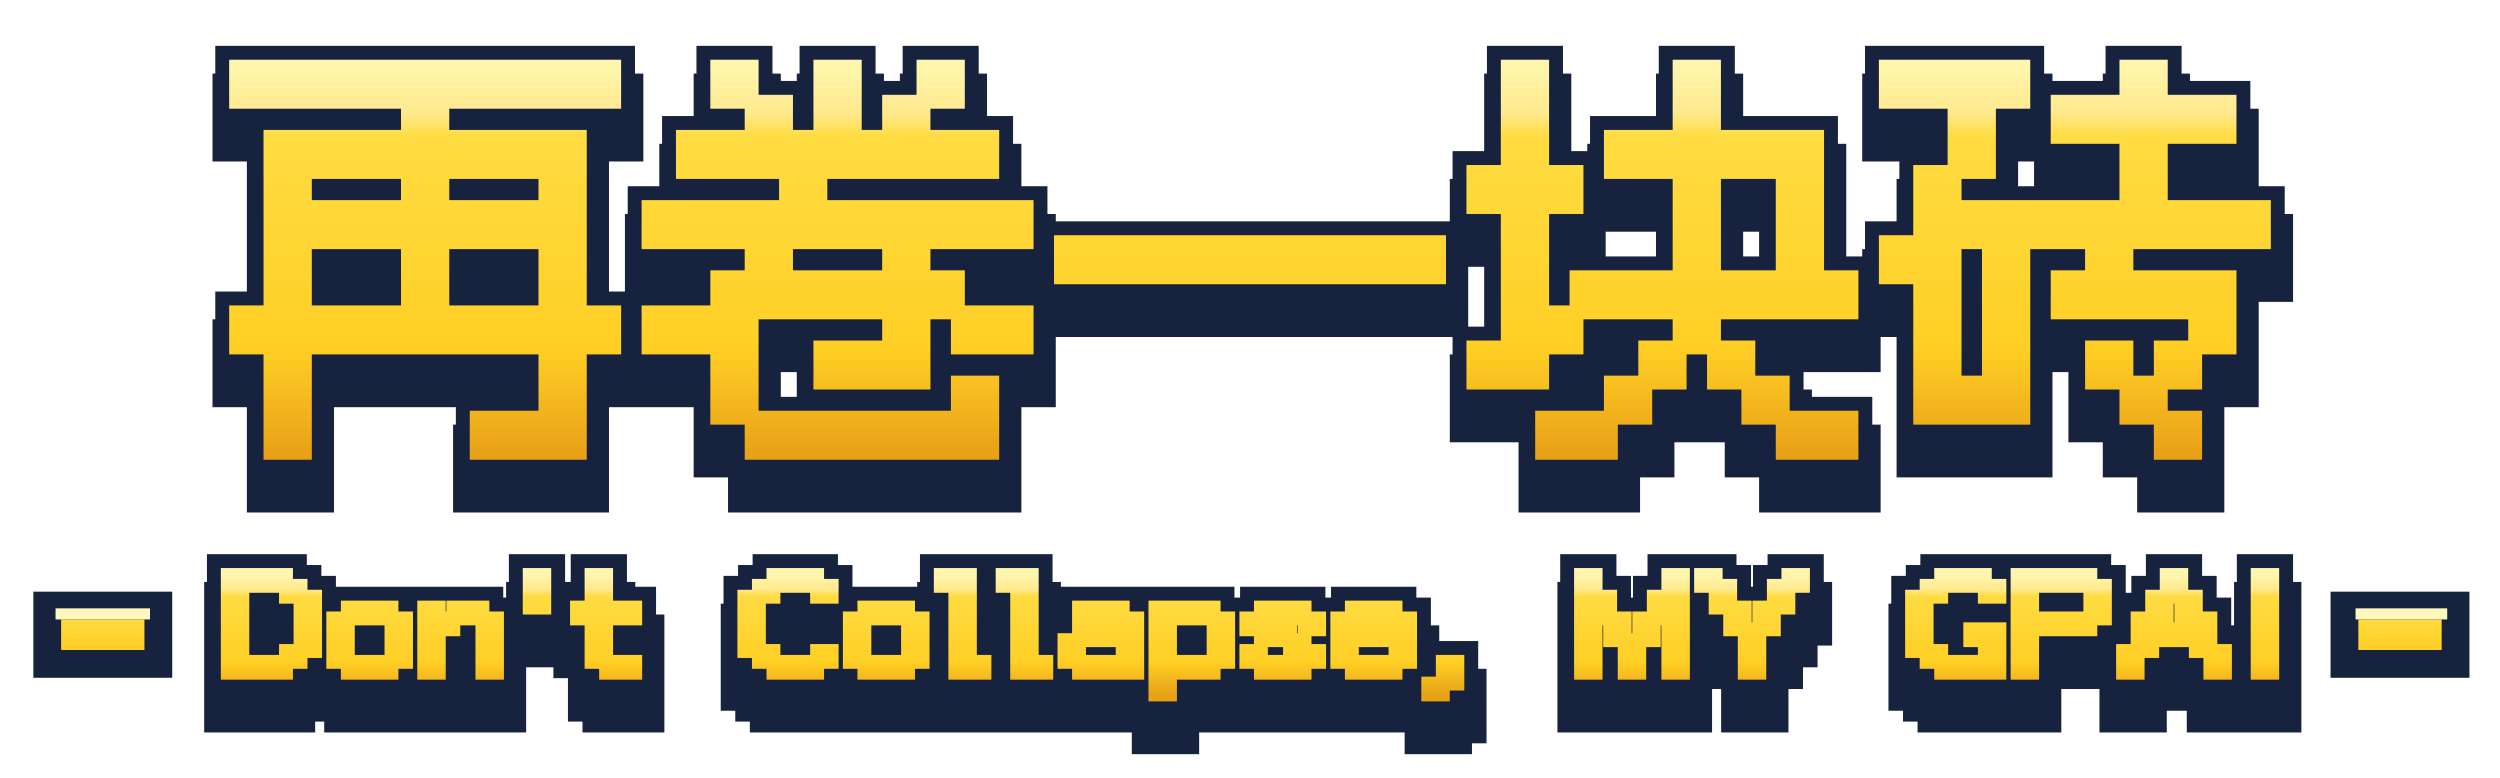
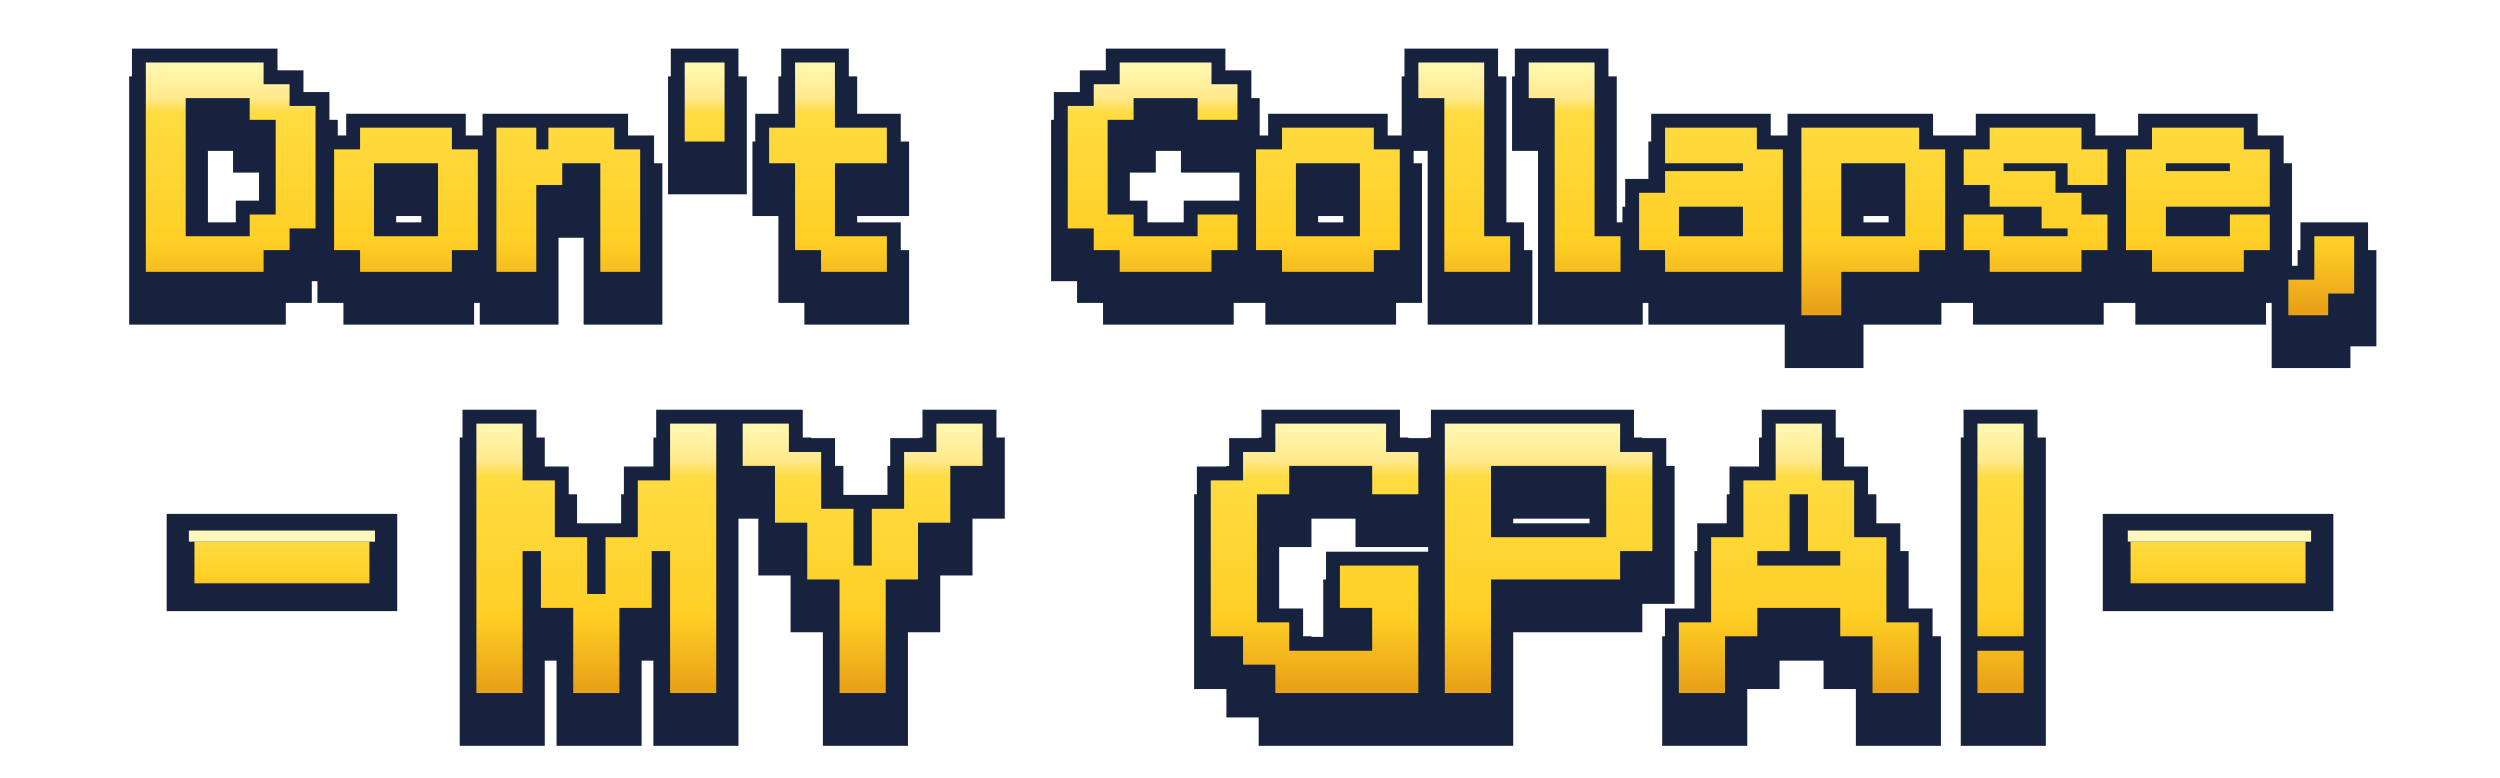
<svg xmlns="http://www.w3.org/2000/svg" width="900" height="280" viewBox="0 0 900 280">
  <defs>
    <linearGradient id="gold" x1="0" x2="0" y1="0" y2="1">
      <stop stop-color="#fff6ad" />
      <stop offset=".12" stop-color="#ffe98d" />
      <stop offset=".18" stop-color="#ffdc42" />
      <stop offset=".73" stop-color="#ffcf25" />
      <stop offset="1" stop-color="#e9a218" />
    </linearGradient>
-     <path id="cn" d="M85.0 24.0H221.102V36.636H159.237V49.273H208.729V112.455H221.102V125.091H208.729V163.0H171.61V150.364H196.356V125.091H109.746V163.0H97.373V125.091H85.0V112.455H97.373V49.273H146.864V36.636H85.0ZM109.746 61.909V74.545H146.864V61.909ZM159.237 61.909V74.545H196.356V61.909ZM109.746 87.182V112.455H146.864V87.182ZM159.237 87.182V112.455H196.356V87.182Z M258.22 24.0H270.593V36.636H258.22ZM295.339 24.0H307.712V49.273H320.085V36.636H332.458V49.273H357.203V61.909H295.339V74.545H369.576V87.182H332.458V99.818H344.831V112.455H332.458V137.727H295.339V125.091H320.085V112.455H270.593V150.364H258.22V125.091H233.475V112.455H258.22V99.818H270.593V87.182H233.475V74.545H282.966V61.909H245.847V49.273H270.593V36.636H282.966V49.273H295.339ZM332.458 24.0H344.831V36.636H332.458ZM282.966 87.182V99.818H320.085V87.182ZM344.831 112.455H369.576V125.091H344.831ZM344.831 137.727H357.203V163.0H270.593V150.364H344.831Z M381.949 87.182H518.051V99.818H381.949Z M542.797 24.0H555.169V61.909H567.542V74.545H555.169V112.455H567.542V125.091H555.169V137.727H530.424V125.091H542.797V74.545H530.424V61.909H542.797ZM604.661 24.0H617.034V49.273H654.153V99.818H666.525V112.455H617.034V125.091H604.661V112.455H567.542V99.818H604.661V61.909H579.915V49.273H604.661ZM617.034 61.909V99.818H641.78V61.909ZM592.288 125.091H604.661V137.727H592.288ZM617.034 125.091H629.407V137.727H617.034ZM579.915 137.727H592.288V150.364H579.915ZM629.407 137.727H641.78V150.364H629.407ZM555.169 150.364H579.915V163.0H555.169ZM641.78 150.364H666.525V163.0H641.78Z M678.898 24.0H728.39V36.636H716.017V61.909H703.644V36.636H678.898ZM765.508 24.0H777.881V36.636H802.627V49.273H777.881V74.545H815.0V87.182H765.508V99.818H802.627V125.091H790.254V112.455H740.763V99.818H753.136V87.182H728.39V150.364H691.271V99.818H678.898V87.182H691.271V61.909H703.644V74.545H765.508V49.273H740.763V36.636H765.508ZM716.017 87.182H703.644V137.727H716.017ZM753.136 125.091H765.508V137.727H753.136ZM777.881 125.091H790.254V137.727H777.881ZM765.508 137.727H777.881V150.364H765.508ZM777.881 150.364H790.254V163.0H777.881Z" />
-     <path id="en" d="M82.0 207.0H102.954V210.909H87.238V238.273H102.954V242.182H82.0ZM102.954 210.909H108.192V214.818H102.954ZM108.192 214.818H113.431V234.364H108.192ZM102.954 234.364H108.192V238.273H102.954Z M125.217 218.727H140.932V222.636H125.217ZM119.979 222.636H125.217V238.273H119.979ZM140.932 222.636H146.171V238.273H140.932ZM125.217 238.273H140.932V242.182H125.217Z M152.719 218.727H157.957V222.636H163.196V226.545H157.957V242.182H152.719ZM163.196 218.727H173.673V222.636H163.196ZM173.673 222.636H178.911V242.182H173.673Z M190.698 207.0H195.936V218.727H190.698Z M212.961 207.0H218.199V218.727H228.676V222.636H218.199V238.273H212.961V222.636H207.722V218.727H212.961ZM218.199 238.273H228.676V242.182H218.199Z  M278.441 207.0H294.157V210.909H278.441ZM273.203 210.909H278.441V214.818H273.203ZM294.157 210.909H299.395V214.818H294.157ZM267.964 214.818H273.203V234.364H267.964ZM273.203 234.364H278.441V238.273H273.203ZM294.157 234.364H299.395V238.273H294.157ZM278.441 238.273H294.157V242.182H278.441Z M311.181 218.727H326.897V222.636H311.181ZM305.943 222.636H311.181V238.273H305.943ZM326.897 222.636H332.135V238.273H326.897ZM311.181 238.273H326.897V242.182H311.181Z M338.683 207.0H349.16V238.273H354.399V242.182H343.922V210.909H338.683Z M360.947 207.0H371.423V238.273H376.662V242.182H366.185V210.909H360.947Z M388.448 218.727H404.164V222.636H388.448ZM404.164 222.636H409.402V242.182H388.448V238.273H404.164V230.455H388.448V226.545H404.164ZM383.21 230.455H388.448V238.273H383.21Z M415.95 218.727H436.904V222.636H421.189V238.273H436.904V242.182H421.189V250.0H415.95ZM436.904 222.636H442.142V238.273H436.904Z M453.929 218.727H469.644V222.636H453.929ZM448.69 222.636H453.929V226.545H448.69ZM469.644 222.636H474.883V226.545H469.644ZM453.929 226.545H464.406V230.455H453.929ZM464.406 230.455H469.644V234.364H464.406ZM448.69 234.364H453.929V238.273H448.69ZM469.644 234.364H474.883V238.273H469.644ZM453.929 238.273H469.644V242.182H453.929Z M486.669 218.727H502.384V222.636H486.669ZM481.431 222.636H486.669V226.545H502.384V222.636H507.623V230.455H486.669V238.273H481.431ZM502.384 234.364H507.623V238.273H502.384ZM486.669 238.273H502.384V242.182H486.669Z M519.409 238.273H524.648V246.091H519.409ZM514.171 246.091H519.409V250.0H514.171Z  M569.174 207.0H574.413V214.818H579.651V222.636H574.413V242.182H569.174ZM600.605 207.0H605.843V242.182H600.605V222.636H595.367V214.818H600.605ZM579.651 222.636H584.89V230.455H579.651ZM590.128 222.636H595.367V230.455H590.128ZM584.89 230.455H590.128V242.182H584.89Z M612.391 207.0H617.63V210.909H612.391ZM643.822 207.0H649.06V210.909H643.822ZM617.63 210.909H622.868V218.727H617.63ZM638.584 210.909H643.822V218.727H638.584ZM622.868 218.727H628.107V226.545H622.868ZM633.345 218.727H638.584V226.545H633.345ZM628.107 226.545H633.345V242.182H628.107Z  M698.826 207.0H714.541V210.909H698.826ZM693.587 210.909H698.826V214.818H693.587ZM714.541 210.909H719.779V214.818H714.541ZM688.349 214.818H693.587V234.364H688.349ZM709.302 226.545H719.779V242.182H698.826V238.273H714.541V230.455H709.302ZM693.587 234.364H698.826V238.273H693.587Z M726.327 207.0H752.52V210.909H731.566V222.636H752.52V226.545H731.566V242.182H726.327ZM752.52 210.909H757.758V222.636H752.52Z M780.021 207.0H785.26V214.818H780.021ZM774.783 214.818H780.021V222.636H774.783ZM785.26 214.818H790.498V222.636H785.26ZM769.544 222.636H774.783V226.545H790.498V222.636H795.737V234.364H790.498V230.455H774.783V234.364H769.544ZM764.306 234.364H769.544V242.182H764.306ZM795.737 234.364H800.975V242.182H795.737Z M812.762 207.0H818.0V234.364H812.762ZM812.762 238.273H818.0V242.182H812.762Z" />
+     <path id="headline" d="M55.0 25.0H92.396V32.818H64.349V87.545H92.396V95.364H55.0ZM92.396 32.818H101.746V40.636H92.396ZM101.746 40.636H111.095V79.727H101.746ZM92.396 79.727H101.746V87.545H92.396Z M132.13 48.455H160.178V56.273H132.13ZM122.781 56.273H132.13V87.545H122.781ZM160.178 56.273H169.527V87.545H160.178ZM132.13 87.545H160.178V95.364H132.13Z M181.213 48.455H190.562V56.273H199.911V64.091H190.562V95.364H181.213ZM199.911 48.455H218.609V56.273H199.911ZM218.609 56.273H227.959V95.364H218.609Z M248.994 25.0H258.343V48.455H248.994Z M288.728 25.0H298.077V48.455H316.775V56.273H298.077V87.545H288.728V56.273H279.379V48.455H288.728ZM298.077 87.545H316.775V95.364H298.077Z  M405.592 25.0H433.639V32.818H405.592ZM396.243 32.818H405.592V40.636H396.243ZM433.639 32.818H442.988V40.636H433.639ZM386.893 40.636H396.243V79.727H386.893ZM396.243 79.727H405.592V87.545H396.243ZM433.639 79.727H442.988V87.545H433.639ZM405.592 87.545H433.639V95.364H405.592Z M464.024 48.455H492.071V56.273H464.024ZM454.675 56.273H464.024V87.545H454.675ZM492.071 56.273H501.42V87.545H492.071ZM464.024 87.545H492.071V95.364H464.024Z M513.107 25.0H531.805V87.545H541.154V95.364H522.456V32.818H513.107Z M552.84 25.0H571.538V87.545H580.888V95.364H562.189V32.818H552.84Z M601.923 48.455H629.97V56.273H601.923ZM629.97 56.273H639.32V95.364H601.923V87.545H629.97V71.909H601.923V64.091H629.97ZM592.574 71.909H601.923V87.545H592.574Z M651.006 48.455H688.402V56.273H660.355V87.545H688.402V95.364H660.355V111H651.006ZM688.402 56.273H697.751V87.545H688.402Z M718.787 48.455H746.834V56.273H718.787ZM709.438 56.273H718.787V64.091H709.438ZM746.834 56.273H756.183V64.091H746.834ZM718.787 64.091H737.485V71.909H718.787ZM737.485 71.909H746.834V79.727H737.485ZM709.438 79.727H718.787V87.545H709.438ZM746.834 79.727H756.183V87.545H746.834ZM718.787 87.545H746.834V95.364H718.787Z M777.219 48.455H805.266V56.273H777.219ZM767.87 56.273H777.219V64.091H805.266V56.273H814.615V71.909H777.219V87.545H767.87ZM805.266 79.727H814.615V87.545H805.266ZM777.219 87.545H805.266V95.364H777.219Z M835.651 87.545H845.0V103.182H835.651ZM826.302 103.182H835.651V111H826.302Z" />
+     <path id="subtitle" d="M174.0 155.0H185.621V175.444H197.242V195.889H185.621V247.0H174.0ZM243.726 155.0H255.347V247.0H243.726V195.889H232.105V175.444H243.726ZM197.242 195.889H208.863V216.333H197.242ZM220.484 195.889H232.105V216.333H220.484ZM208.863 216.333H220.484V247.0H208.863Z M269.874 155.0H281.495V165.222H269.874ZM339.6 155.0H351.221V165.222H339.6ZM281.495 165.222H293.116V185.667H281.495ZM327.979 165.222H339.6V185.667H327.979ZM293.116 185.667H304.737V206.111H293.116ZM316.358 185.667H327.979V206.111H316.358ZM304.737 206.111H316.358V247.0H304.737Z  M461.621 155.0H496.484V165.222H461.621ZM450.0 165.222H461.621V175.444H450.0ZM496.484 165.222H508.105V175.444H496.484ZM438.379 175.444H450.0V226.556H438.379ZM484.863 206.111H508.105V247.0H461.621V236.778H496.484V216.333H484.863ZM450.0 226.556H461.621V236.778H450.0Z M522.632 155.0H580.737V165.222H534.253V195.889H580.737V206.111H534.253V247.0H522.632ZM580.737 165.222H592.358V195.889H580.737Z M641.747 155.0H653.368V175.444H641.747ZM630.126 175.444H641.747V195.889H630.126ZM653.368 175.444H664.989V195.889H653.368ZM618.505 195.889H630.126V206.111H664.989V195.889H676.611V226.556H664.989V216.333H630.126V226.556H618.505ZM606.884 226.556H618.505V247.0H606.884ZM676.611 226.556H688.232V247.0H676.611Z M714.379 155.0H726.0V226.556H714.379ZM714.379 236.778H726.0V247.0H714.379Z" />
  </defs>
  <g stroke-linejoin="miter">
    <g transform="translate(1 12)" fill="#17223e" stroke="#17223e" stroke-width="19">
-       <use href="#cn" />
-       <use href="#en" />
+       <use href="#headline" />
+       <use href="#subtitle" />
    </g>
    <g fill="url(#gold)" stroke="#17223e" stroke-width="15" paint-order="stroke">
-       <use href="#cn" />
-       <use href="#en" />
+       <use href="#headline" />
+       <use href="#subtitle" />
    </g>
    <g fill="url(#gold)" stroke="url(#gold)" stroke-width="5" paint-order="stroke">
-       <use href="#cn" />
-       <use href="#en" />
+       <use href="#headline" />
+       <use href="#subtitle" />
    </g>
-     <path d="M17 218h40v21H17Z M844 218h40v21H844Z" fill="url(#gold)" stroke="#17223e" stroke-width="10" />
-     <path d="M20 221h34 M848 221h33" stroke="#fff8bd" stroke-width="4" />
+     <path d="M65 190h73v25H65Z M762 190h73v25H762Z" fill="url(#gold)" stroke="#17223e" stroke-width="10" />
+     <path d="M68 193h67 M766 193h66" stroke="#fff8bd" stroke-width="4" />
  </g>
</svg>
